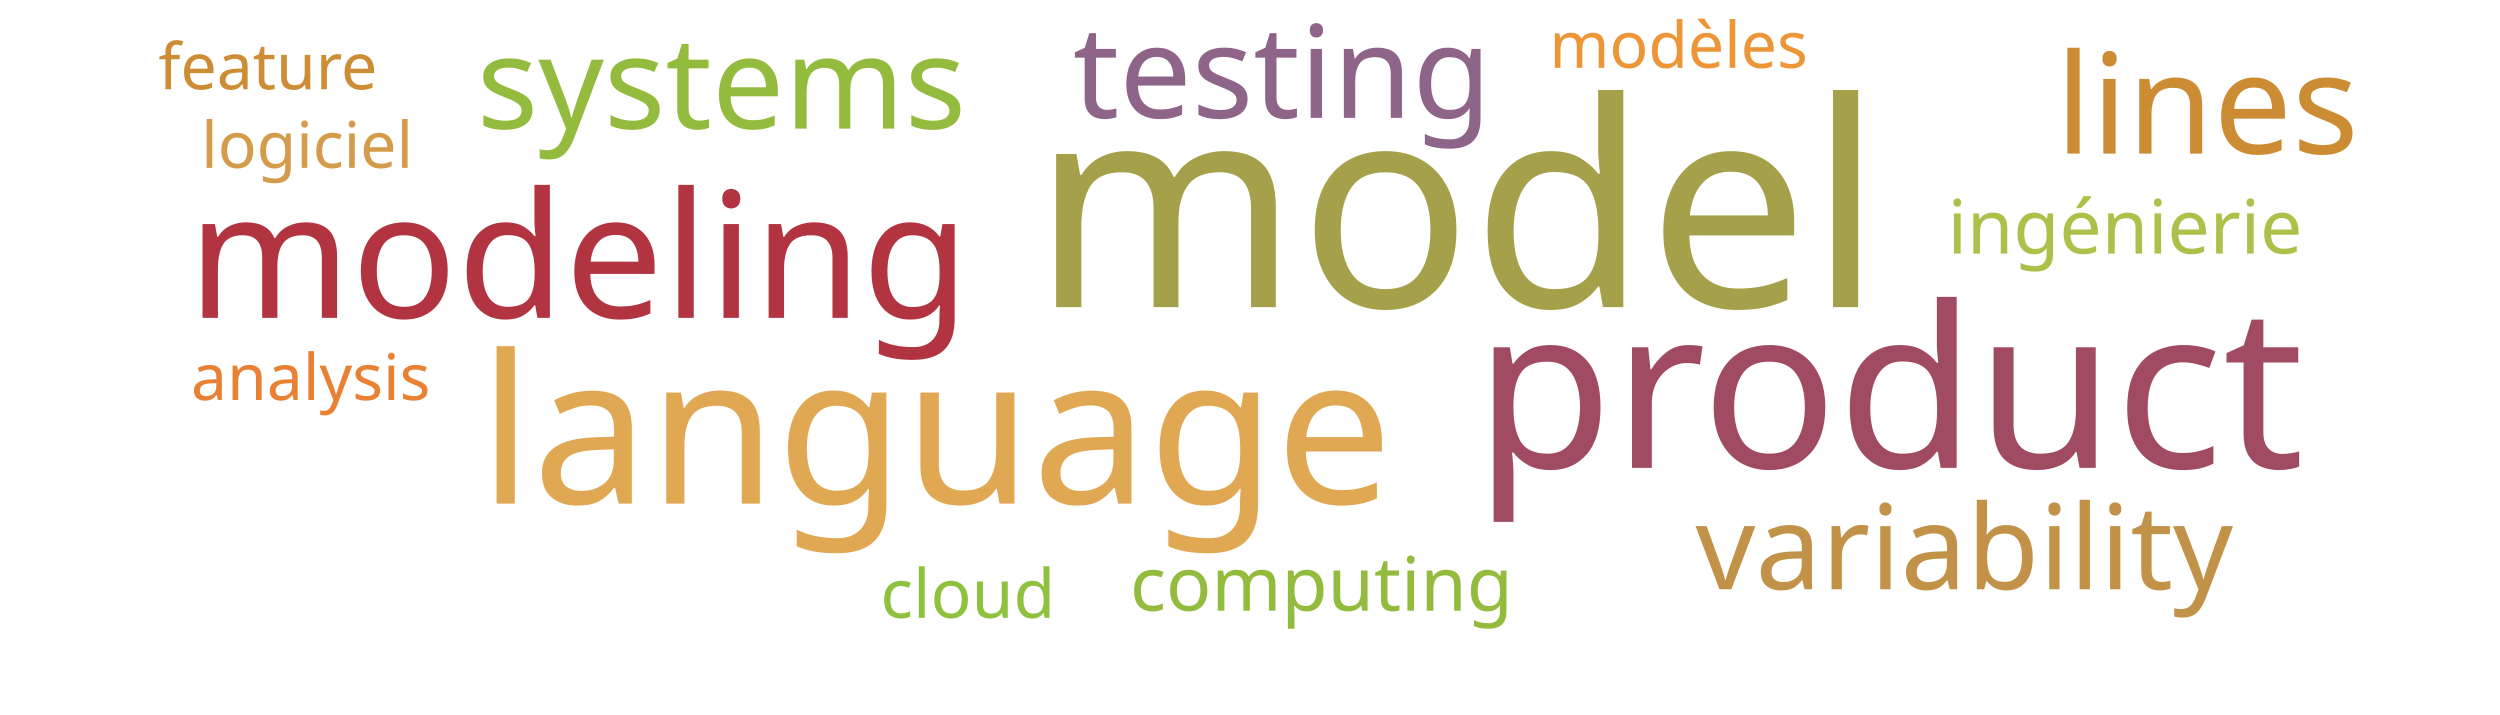
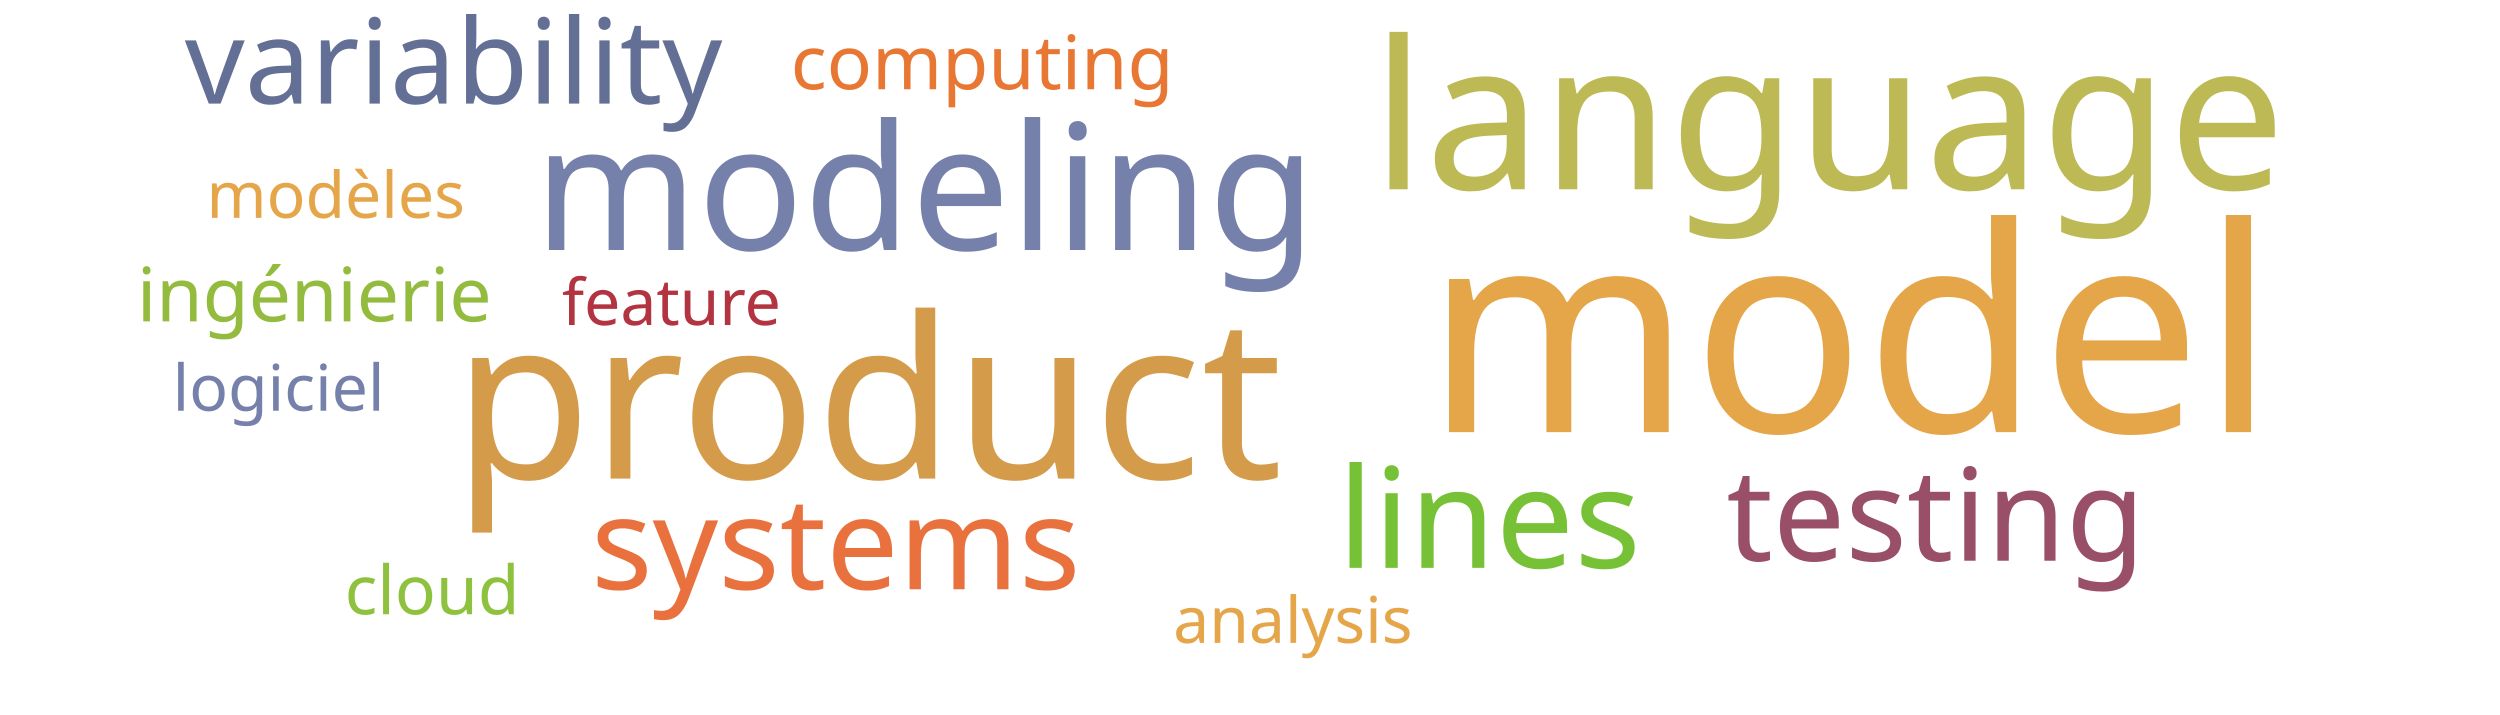
<svg xmlns="http://www.w3.org/2000/svg" width="700" height="200">
  <g transform="translate(350, 100)">
-     <text text-anchor="middle" style="font-family: Impact; font-size: 80px; fill: #a5a14a" transform="translate(58,-14)rotate(0)">model</text>
-     <text text-anchor="middle" style="font-family: Impact; font-size: 63px; fill: #a04b62" transform="translate(179,31)rotate(0)">product</text>
-     <text text-anchor="middle" style="font-family: Impact; font-size: 58px; fill: #e1a853" transform="translate(-88,41)rotate(0)">language</text>
-     <text text-anchor="middle" style="font-family: Impact; font-size: 49px; fill: #b23440" transform="translate(-188,-11)rotate(0)">modeling</text>
-     <text text-anchor="middle" style="font-family: Impact; font-size: 39px; fill: #cc8c34" transform="translate(268,-57)rotate(0)">lines</text>
-     <text text-anchor="middle" style="font-family: Impact; font-size: 36px; fill: #8e6488" transform="translate(9,-67)rotate(0)">testing</text>
-     <text text-anchor="middle" style="font-family: Impact; font-size: 36px; fill: #93bb3e" transform="translate(-148,-64)rotate(0)">systems</text>
-     <text text-anchor="middle" style="font-family: Impact; font-size: 33px; fill: #c39249" transform="translate(200,65)rotate(0)">variability</text>
-     <text text-anchor="middle" style="font-family: Impact; font-size: 21px; fill: #adc14a" transform="translate(245,-29)rotate(0)">ingénierie</text>
-     <text text-anchor="middle" style="font-family: Impact; font-size: 21px; fill: #93bb3e" transform="translate(20,71)rotate(0)">computing</text>
-     <text text-anchor="middle" style="font-family: Impact; font-size: 19px; fill: #8ec23e" transform="translate(-79,73)rotate(0)">cloud</text>
-     <text text-anchor="middle" style="font-family: Impact; font-size: 18px; fill: #ec9637" transform="translate(120,-81)rotate(0)">modèles</text>
-     <text text-anchor="middle" style="font-family: Impact; font-size: 18px; fill: #d49c4a" transform="translate(-264,-53)rotate(0)">logiciel</text>
-     <text text-anchor="middle" style="font-family: Impact; font-size: 18px; fill: #cc8d34" transform="translate(-275,-75)rotate(0)">feature</text>
-     <text text-anchor="middle" style="font-family: Impact; font-size: 18px; fill: #e98135" transform="translate(-263,12)rotate(0)">analysis</text>
+     <text text-anchor="middle" style="font-family: Impact; font-size: 80px; fill: #e5a549" transform="translate(168,21)rotate(0)">model</text>
+     <text text-anchor="middle" style="font-family: Impact; font-size: 63px; fill: #d49c4a" transform="translate(-107,34)rotate(0)">product</text>
+     <text text-anchor="middle" style="font-family: Impact; font-size: 58px; fill: #bdb954" transform="translate(162,-47)rotate(0)">language</text>
+     <text text-anchor="middle" style="font-family: Impact; font-size: 49px; fill: #7581ab" transform="translate(-91,-30)rotate(0)">modeling</text>
+     <text text-anchor="middle" style="font-family: Impact; font-size: 39px; fill: #76c135" transform="translate(67,59)rotate(0)">lines</text>
+     <text text-anchor="middle" style="font-family: Impact; font-size: 36px; fill: #9a4f69" transform="translate(192,57)rotate(0)">testing</text>
+     <text text-anchor="middle" style="font-family: Impact; font-size: 36px; fill: #e9713e" transform="translate(-116,65)rotate(0)">systems</text>
+     <text text-anchor="middle" style="font-family: Impact; font-size: 33px; fill: #636f94" transform="translate(-223,-71)rotate(0)">variability</text>
+     <text text-anchor="middle" style="font-family: Impact; font-size: 21px; fill: #93bb3e" transform="translate(-262,-10)rotate(0)">ingénierie</text>
+     <text text-anchor="middle" style="font-family: Impact; font-size: 21px; fill: #e87733" transform="translate(-75,-75)rotate(0)">computing</text>
+     <text text-anchor="middle" style="font-family: Impact; font-size: 19px; fill: #8ec23e" transform="translate(-229,72)rotate(0)">cloud</text>
+     <text text-anchor="middle" style="font-family: Impact; font-size: 18px; fill: #e5a549" transform="translate(-256,-39)rotate(0)">modèles</text>
+     <text text-anchor="middle" style="font-family: Impact; font-size: 18px; fill: #7581ab" transform="translate(-272,15)rotate(0)">logiciel</text>
+     <text text-anchor="middle" style="font-family: Impact; font-size: 18px; fill: #b23440" transform="translate(-162,-9)rotate(0)">feature</text>
+     <text text-anchor="middle" style="font-family: Impact; font-size: 18px; fill: #e5a549" transform="translate(12,80)rotate(0)">analysis</text>
  </g>
</svg>
